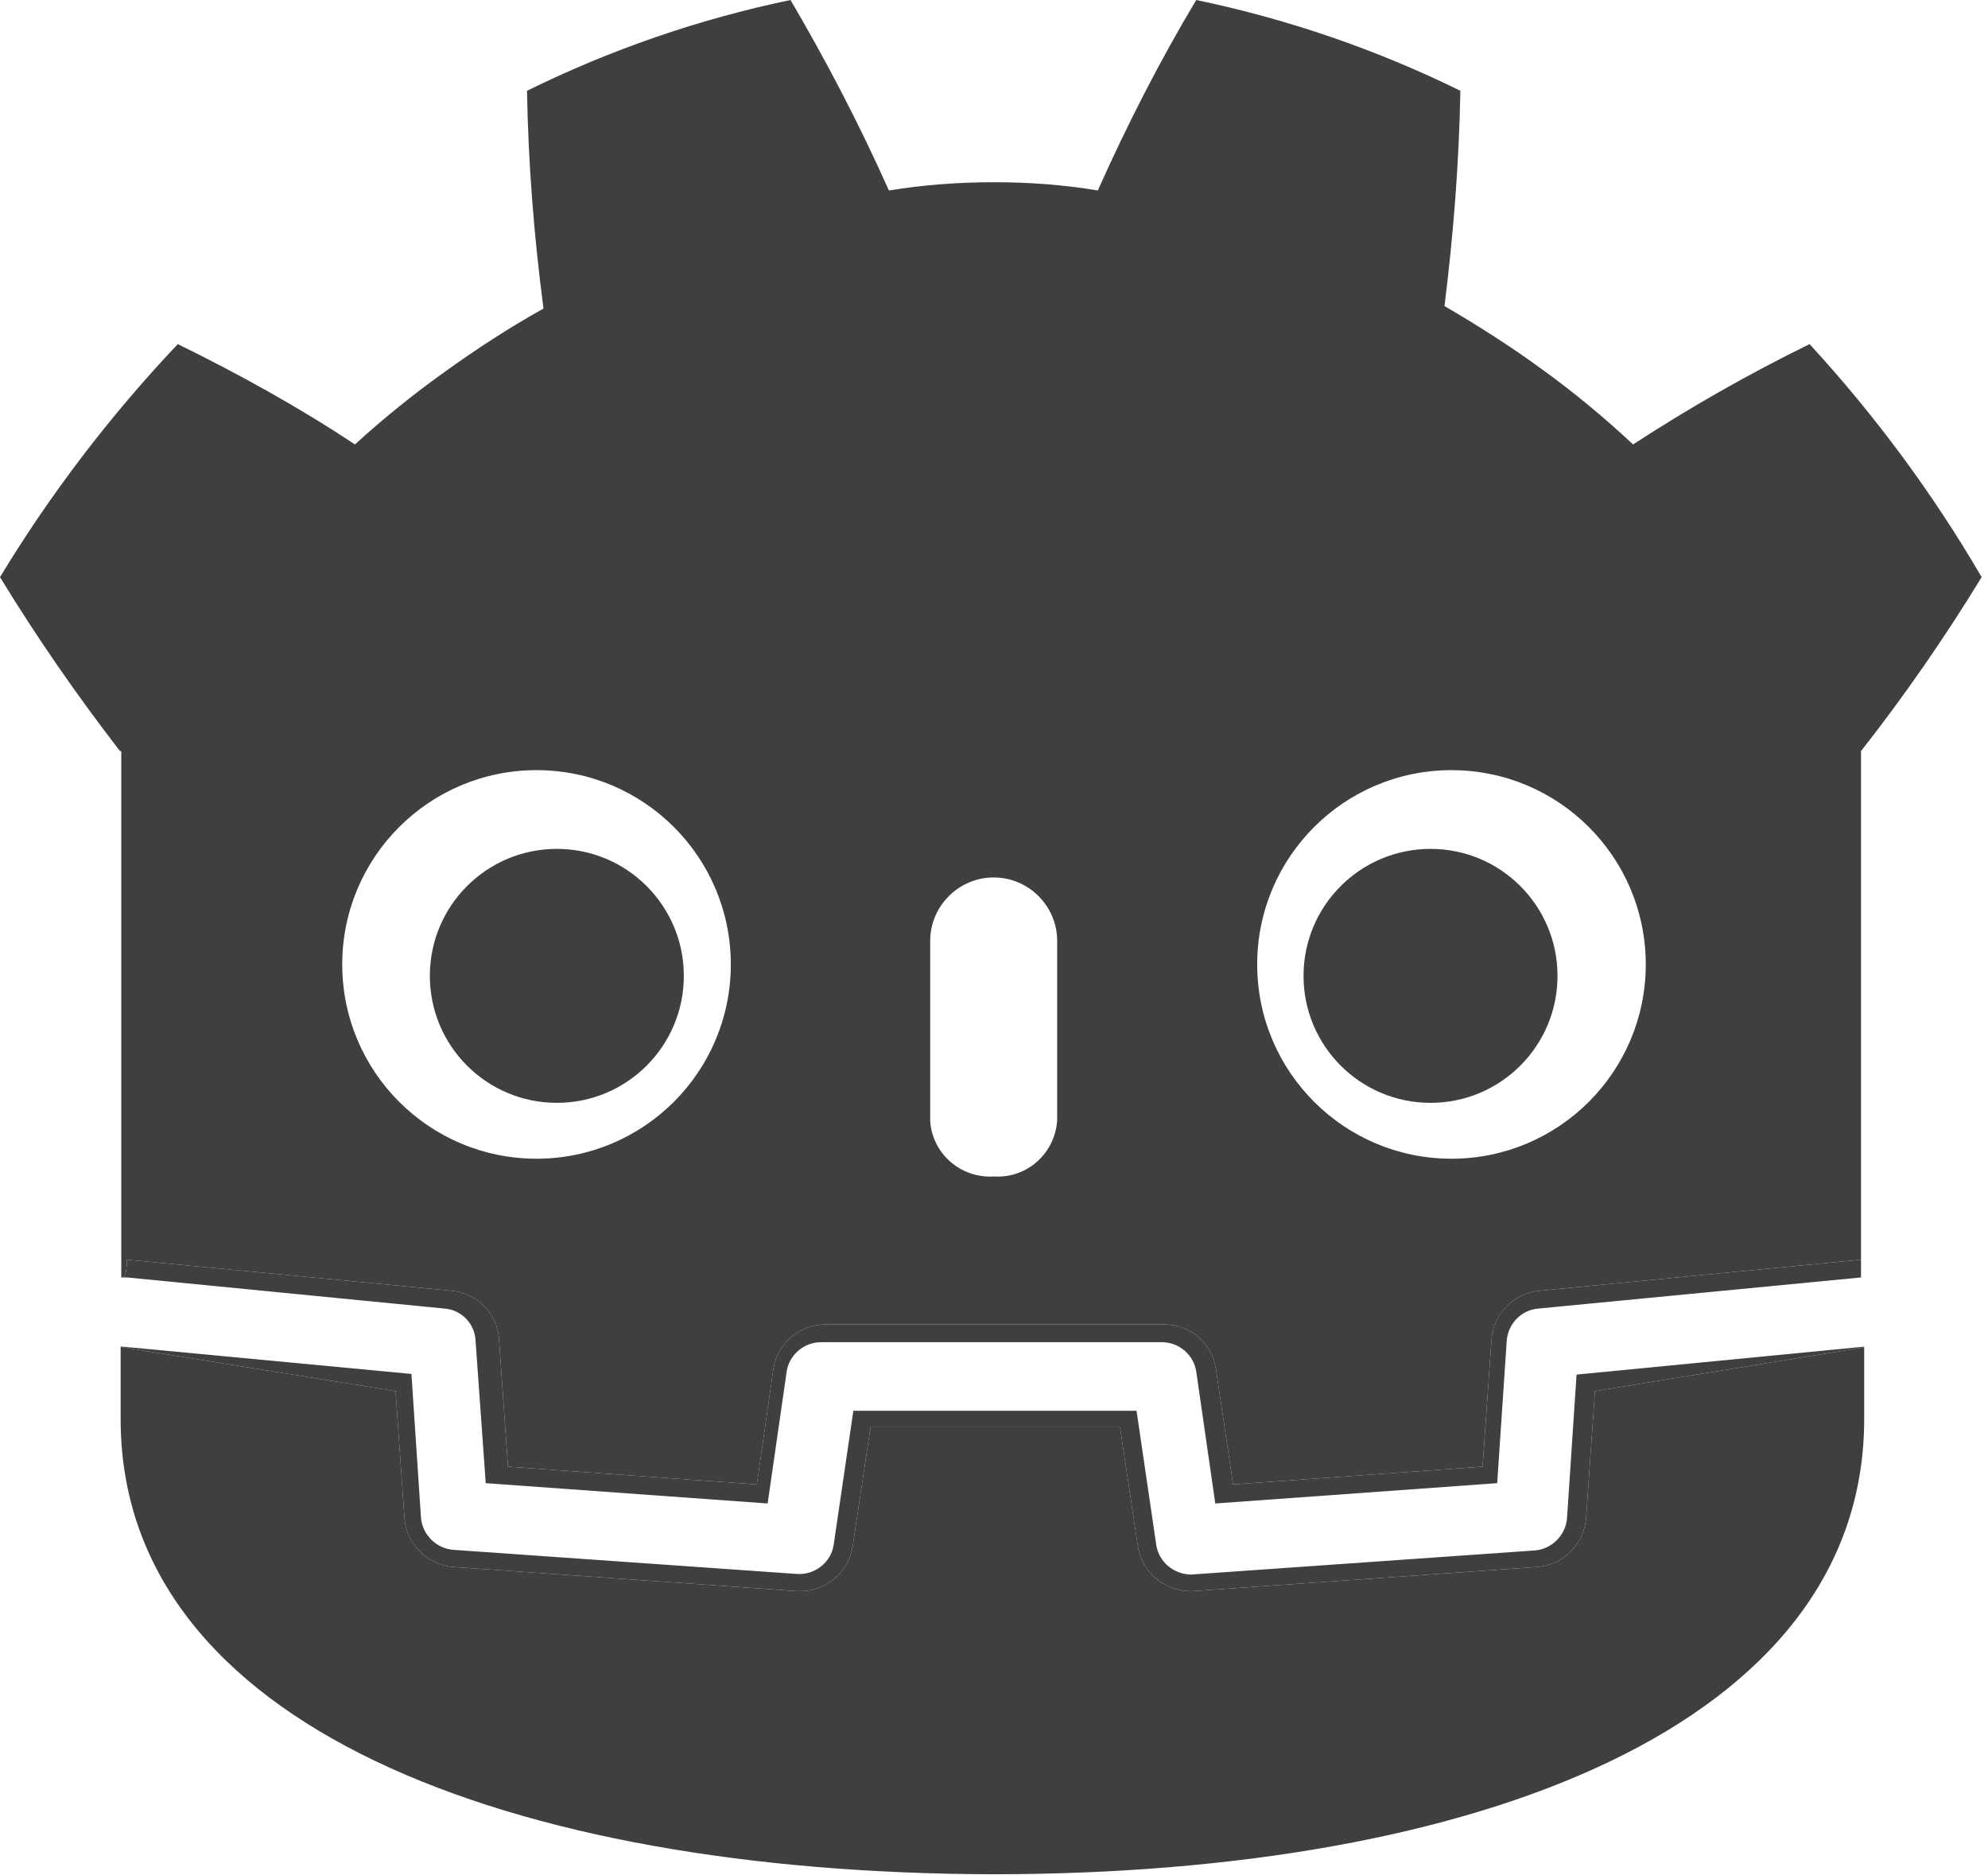
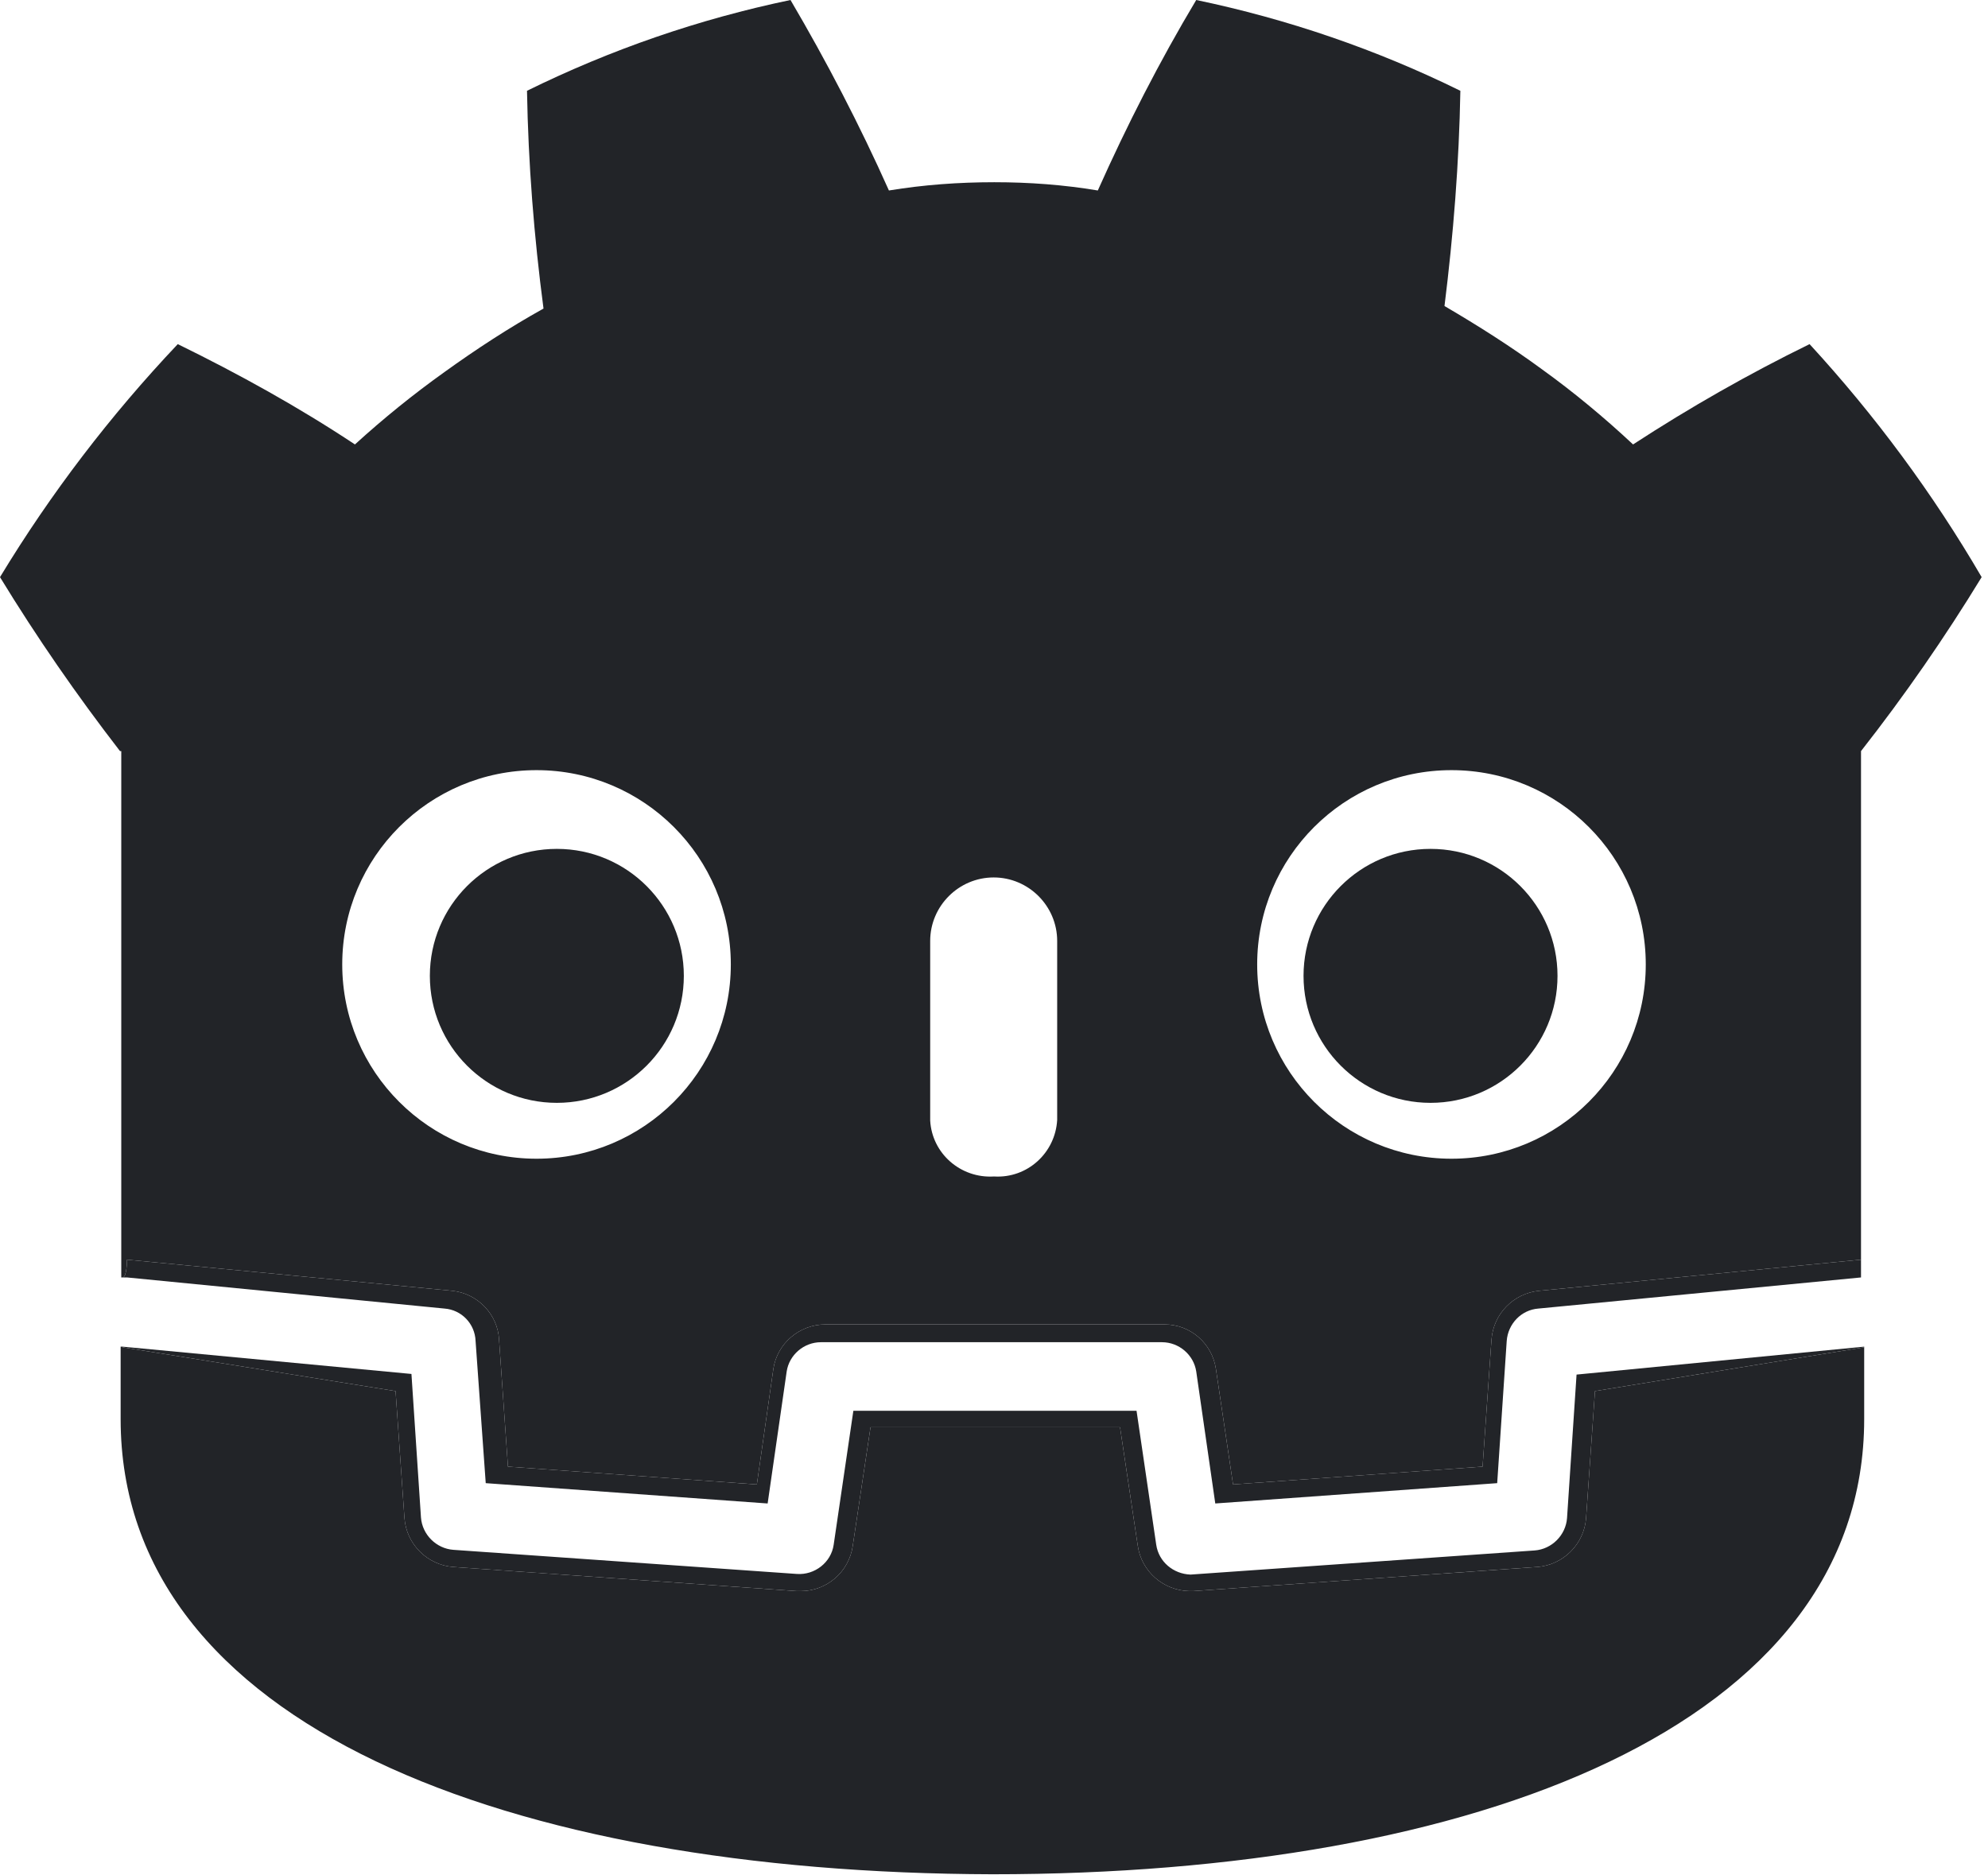
- <svg xmlns="http://www.w3.org/2000/svg" version="1.1" id="Layer_1" x="0px" y="0px" viewBox="0 0 31.31 29.52" enable-background="new 0 0 31.31 29.52" xml:space="preserve">
+ <svg xmlns="http://www.w3.org/2000/svg" version="1.1" id="Layer_1" x="0px" y="0px" viewBox="0 0 31.31 29.52" enableBackground="new 0 0 31.31 29.52" xml:space="preserve">
  <g>
-     <path fill="#3F3F3F" d="M7.12,20.33c0.4,0.04,0.72,0.37,0.74,0.77l0.14,2l3.92,0.28l0.26-1.82c0.06-0.4,0.41-0.7,0.82-0.7h5.34   c0.41,0,0.75,0.3,0.81,0.7l0.27,1.82l3.93-0.28l0.14-2c0.03-0.41,0.35-0.73,0.75-0.77l5.07-0.49v-0.39v-7.62   c0.69-0.88,1.32-1.79,1.9-2.74c-0.77-1.32-1.68-2.55-2.71-3.67c-0.96,0.47-1.89,1-2.78,1.58c-0.45-0.42-0.93-0.82-1.43-1.18   c-0.49-0.36-1.01-0.69-1.54-1C22.89,3.7,22.98,2.56,23,1.43C21.68,0.78,20.28,0.3,18.84,0c-0.58,0.97-1.09,1.97-1.55,3   c-0.54-0.09-1.08-0.13-1.63-0.13C15.1,2.87,14.55,2.91,14,3c-0.46-1.03-0.98-2.03-1.55-3C11.01,0.3,9.62,0.78,8.3,1.43   c0.02,1.15,0.11,2.29,0.26,3.43C8.02,5.16,7.5,5.5,7,5.86C6.51,6.21,6.04,6.59,5.59,7C4.7,6.41,3.76,5.89,2.8,5.42   C1.74,6.54,0.8,7.77,0,9.09c0.58,0.95,1.21,1.86,1.89,2.74h0.02v8.29h0.02C2,20.12,2,19.84,2,19.84L7.12,20.33z M22.86,12.13   c1.69,0,3.06,1.37,3.06,3.06s-1.37,3.06-3.06,3.06s-3.06-1.37-3.06-3.06S21.17,12.13,22.86,12.13z M14.65,14.82c0-0.55,0.45-1,1-1   c0.55,0,1,0.45,1,1v2.82c-0.03,0.52-0.47,0.92-0.99,0.89c0,0-0.01,0-0.01,0c-0.52,0.03-0.97-0.36-1-0.88c0,0,0-0.01,0-0.01V14.82z    M8.45,12.13c1.69,0,3.06,1.37,3.06,3.06s-1.37,3.06-3.06,3.06s-3.06-1.37-3.06-3.06S6.76,12.13,8.45,12.13z" />
-     <path fill="#3F3F3F" d="M7,20.61c0.27,0.02,0.48,0.24,0.49,0.51l0.16,2.24l4.44,0.32l0.3-2.08c0.04-0.26,0.27-0.46,0.54-0.46h5.37   c0.27,0,0.5,0.2,0.54,0.46l0.3,2.08l4.44-0.32l0.15-2.24c0.02-0.27,0.23-0.49,0.5-0.51l5.08-0.49v-0.28l-5.07,0.49   c-0.4,0.04-0.72,0.36-0.75,0.77l-0.14,2l-3.93,0.28l-0.27-1.82c-0.06-0.4-0.4-0.7-0.81-0.7H13c-0.41,0-0.76,0.3-0.82,0.7   l-0.26,1.82L8,23.1l-0.14-2c-0.02-0.4-0.34-0.73-0.74-0.77L2,19.84c0,0,0,0.28-0.07,0.28H2L7,20.61z" />
-     <path fill="#3F3F3F" d="M24.98,23.91c-0.03,0.41-0.36,0.74-0.77,0.77l-5.42,0.38h-0.06c-0.41-0.01-0.75-0.31-0.81-0.71l-0.28-1.87   h-3.93l-0.28,1.87c-0.06,0.41-0.41,0.71-0.82,0.71h-0.06l-5.41-0.38c-0.41-0.03-0.74-0.36-0.77-0.77l-0.14-2l-4.3-0.69v-0.01   l-0.03,0c0,0.49,0,1,0,1.14c0,4.83,6.13,7.15,13.73,7.17c7.61,0,13.73-2.34,13.73-7.17c0-0.11,0-0.64,0-1.13l-4.24,0.69   L24.98,23.91z" />
-     <path fill="#3F3F3F" d="M24.83,21.65l-0.15,2.26c-0.02,0.27-0.24,0.49-0.51,0.51l-5.42,0.38c-0.27-0.01-0.5-0.2-0.54-0.47   l-0.31-2.11h-4.46l-0.31,2.11c-0.04,0.28-0.3,0.48-0.58,0.46l-5.41-0.38c-0.27-0.02-0.49-0.24-0.51-0.51l-0.15-2.26l-4.55-0.43   v0.01l4.3,0.69l0.14,2c0.03,0.41,0.36,0.74,0.77,0.77l5.41,0.38h0.06c0.41,0,0.76-0.3,0.82-0.71l0.28-1.87h3.93l0.28,1.87   c0.06,0.4,0.4,0.7,0.81,0.71h0.06l5.42-0.38c0.41-0.03,0.74-0.36,0.77-0.77l0.14-2l4.24-0.69c0,0,0-0.01,0-0.01L24.83,21.65z" />
-     <circle fill="#3F3F3F" cx="8.77" cy="15.37" r="2" />
-     <circle fill="#3F3F3F" cx="22.53" cy="15.37" r="2" />
+     <path fill="#222428" d="M7.12,20.33c0.4,0.04,0.72,0.37,0.74,0.77l0.14,2l3.92,0.28l0.26-1.82c0.06-0.4,0.41-0.7,0.82-0.7h5.34   c0.41,0,0.75,0.3,0.81,0.7l0.27,1.82l3.93-0.28l0.14-2c0.03-0.41,0.35-0.73,0.75-0.77l5.07-0.49v-0.39v-7.62   c0.69-0.88,1.32-1.79,1.9-2.74c-0.77-1.32-1.68-2.55-2.71-3.67c-0.96,0.47-1.89,1-2.78,1.58c-0.45-0.42-0.93-0.82-1.43-1.18   c-0.49-0.36-1.01-0.69-1.54-1C22.89,3.7,22.98,2.56,23,1.43C21.68,0.78,20.28,0.3,18.84,0c-0.58,0.97-1.09,1.97-1.55,3   c-0.54-0.09-1.08-0.13-1.63-0.13C15.1,2.87,14.55,2.91,14,3c-0.46-1.03-0.98-2.03-1.55-3C11.01,0.3,9.62,0.78,8.3,1.43   c0.02,1.15,0.11,2.29,0.26,3.43C8.02,5.16,7.5,5.5,7,5.86C6.51,6.21,6.04,6.59,5.59,7C4.7,6.41,3.76,5.89,2.8,5.42   C1.74,6.54,0.8,7.77,0,9.09c0.58,0.95,1.21,1.86,1.89,2.74h0.02v8.29h0.02C2,20.12,2,19.84,2,19.84L7.12,20.33z M22.86,12.13   c1.69,0,3.06,1.37,3.06,3.06s-1.37,3.06-3.06,3.06s-3.06-1.37-3.06-3.06S21.17,12.13,22.86,12.13z M14.65,14.82c0-0.55,0.45-1,1-1   c0.55,0,1,0.45,1,1v2.82c-0.03,0.52-0.47,0.92-0.99,0.89c0,0-0.01,0-0.01,0c-0.52,0.03-0.97-0.36-1-0.88c0,0,0-0.01,0-0.01V14.82z    M8.45,12.13c1.69,0,3.06,1.37,3.06,3.06s-1.37,3.06-3.06,3.06s-3.06-1.37-3.06-3.06S6.76,12.13,8.45,12.13z" />
+     <path fill="#222428" d="M7,20.61c0.27,0.02,0.48,0.24,0.49,0.51l0.16,2.24l4.44,0.32l0.3-2.08c0.04-0.26,0.27-0.46,0.54-0.46h5.37   c0.27,0,0.5,0.2,0.54,0.46l0.3,2.08l4.44-0.32l0.15-2.24c0.02-0.27,0.23-0.49,0.5-0.51l5.08-0.49v-0.28l-5.07,0.49   c-0.4,0.04-0.72,0.36-0.75,0.77l-0.14,2l-3.93,0.28l-0.27-1.82c-0.06-0.4-0.4-0.7-0.81-0.7H13c-0.41,0-0.76,0.3-0.82,0.7   l-0.26,1.82L8,23.1l-0.14-2c-0.02-0.4-0.34-0.73-0.74-0.77L2,19.84c0,0,0,0.28-0.07,0.28H2L7,20.61z" />
+     <path fill="#222428" d="M24.98,23.91c-0.03,0.41-0.36,0.74-0.77,0.77l-5.42,0.38h-0.06c-0.41-0.01-0.75-0.31-0.81-0.71l-0.28-1.87   h-3.93l-0.28,1.87c-0.06,0.41-0.41,0.71-0.82,0.71h-0.06l-5.41-0.38c-0.41-0.03-0.74-0.36-0.77-0.77l-0.14-2l-4.3-0.69v-0.01   l-0.03,0c0,0.49,0,1,0,1.14c0,4.83,6.13,7.15,13.73,7.17c7.61,0,13.73-2.34,13.73-7.17c0-0.11,0-0.64,0-1.13l-4.24,0.69   L24.98,23.91z" />
+     <path fill="#222428" d="M24.83,21.65l-0.15,2.26c-0.02,0.27-0.24,0.49-0.51,0.51l-5.42,0.38c-0.27-0.01-0.5-0.2-0.54-0.47   l-0.31-2.11h-4.46l-0.31,2.11c-0.04,0.28-0.3,0.48-0.58,0.46l-5.41-0.38c-0.27-0.02-0.49-0.24-0.51-0.51l-0.15-2.26l-4.55-0.43   v0.01l4.3,0.69l0.14,2c0.03,0.41,0.36,0.74,0.77,0.77l5.41,0.38h0.06c0.41,0,0.76-0.3,0.82-0.71l0.28-1.87h3.93l0.28,1.87   c0.06,0.4,0.4,0.7,0.81,0.71h0.06l5.42-0.38c0.41-0.03,0.74-0.36,0.77-0.77l0.14-2l4.24-0.69c0,0,0-0.01,0-0.01L24.83,21.65z" />
+     <circle fill="#222428" cx="8.77" cy="15.37" r="2" />
+     <circle fill="#222428" cx="22.53" cy="15.37" r="2" />
  </g>
</svg>
